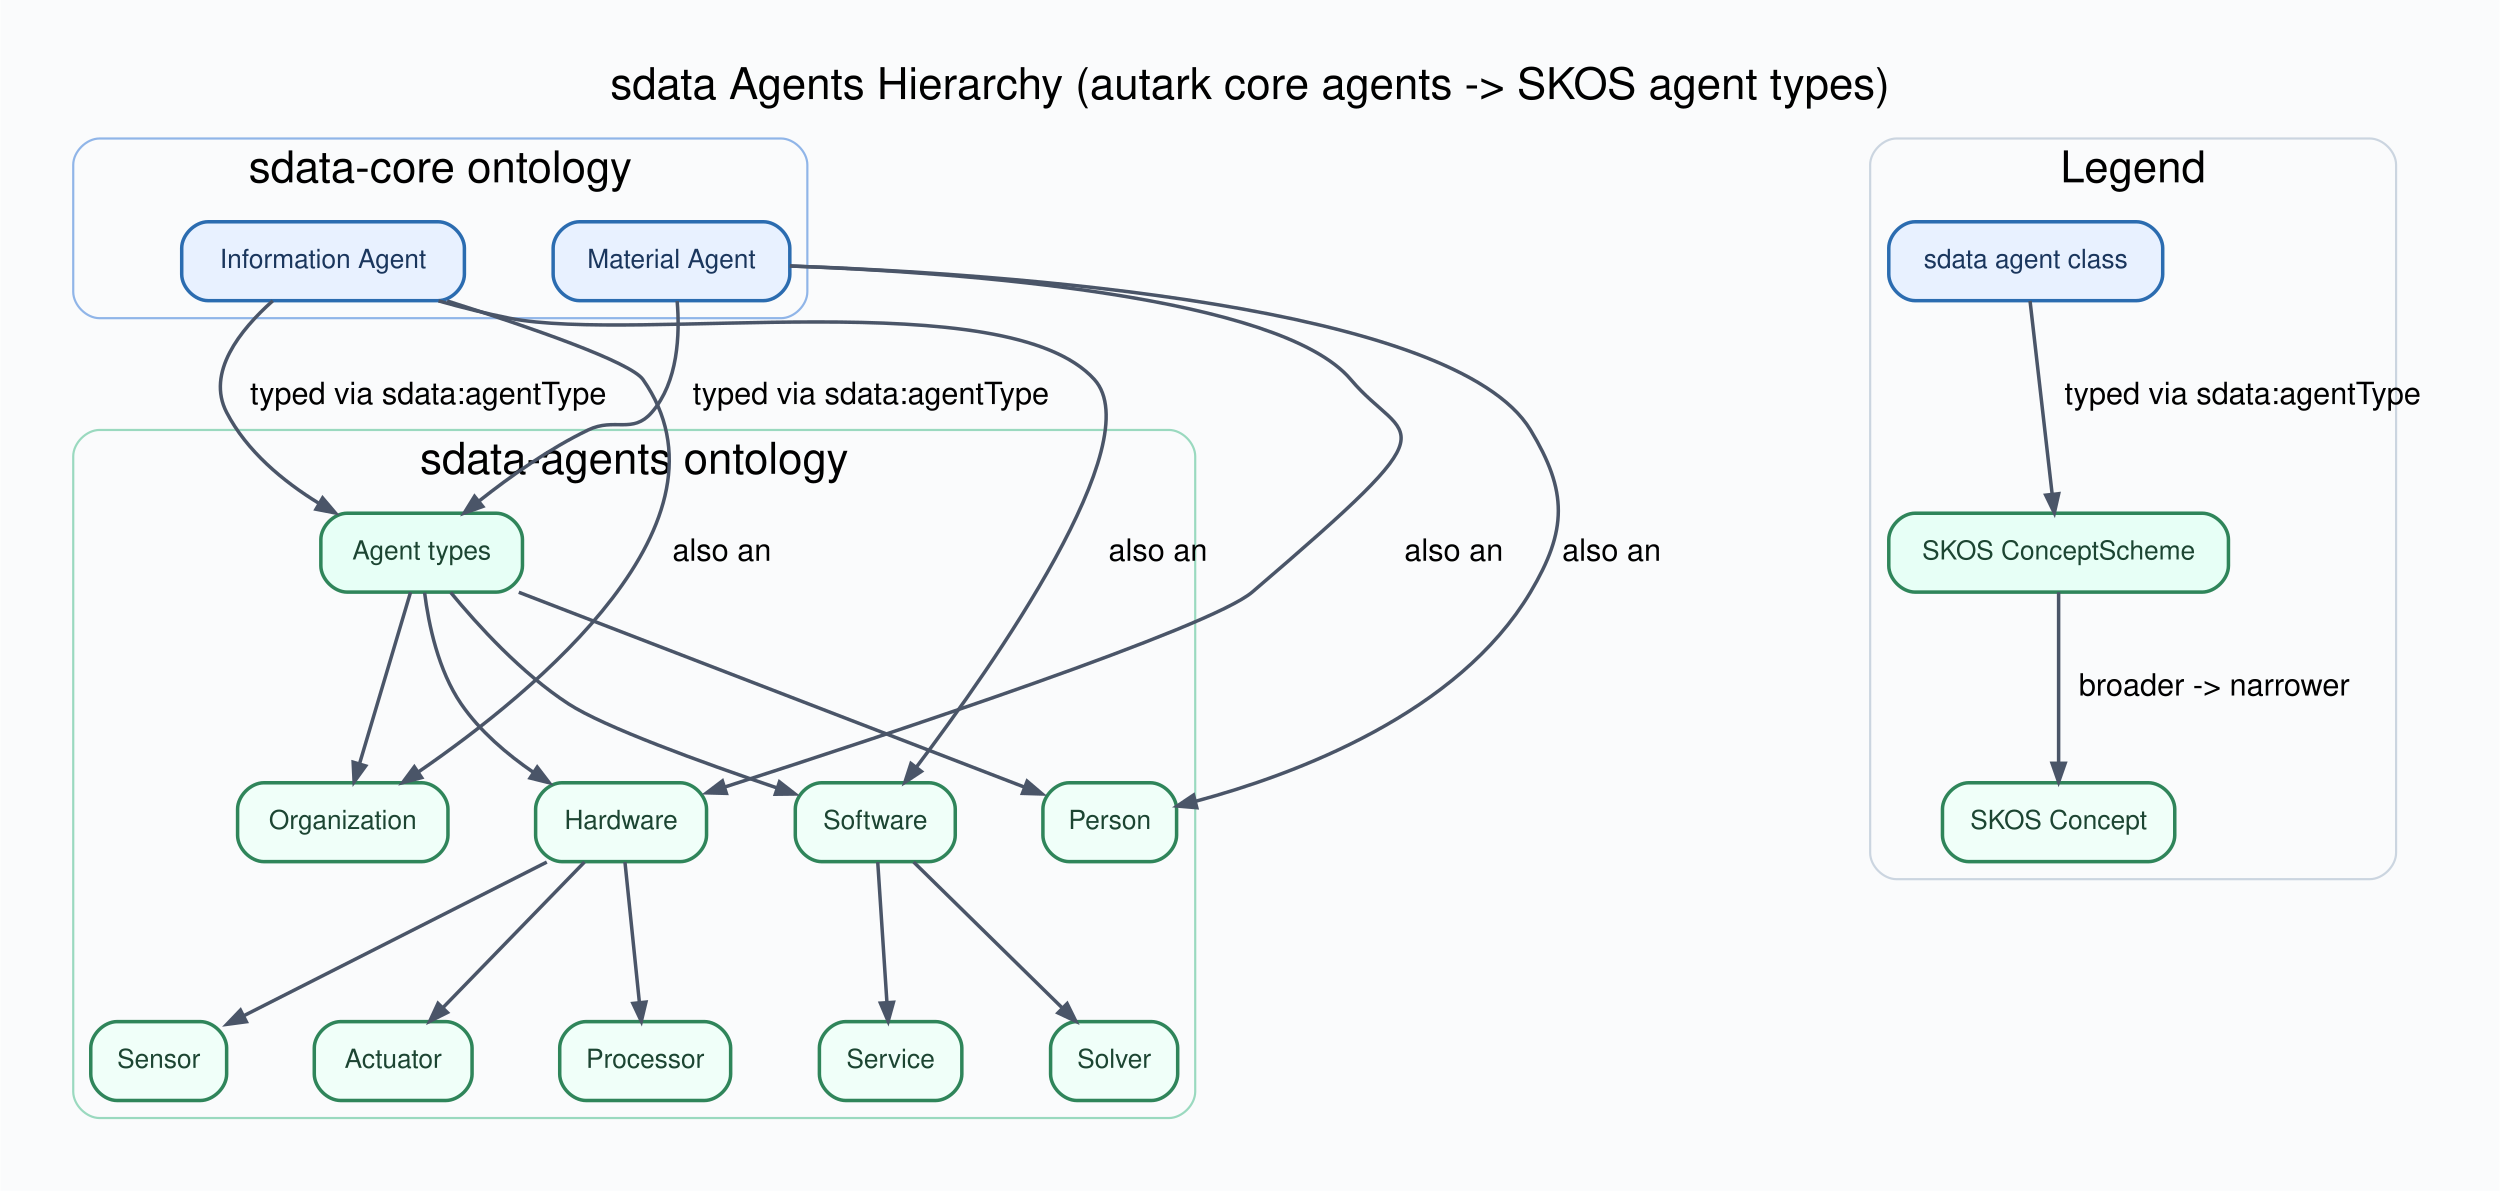
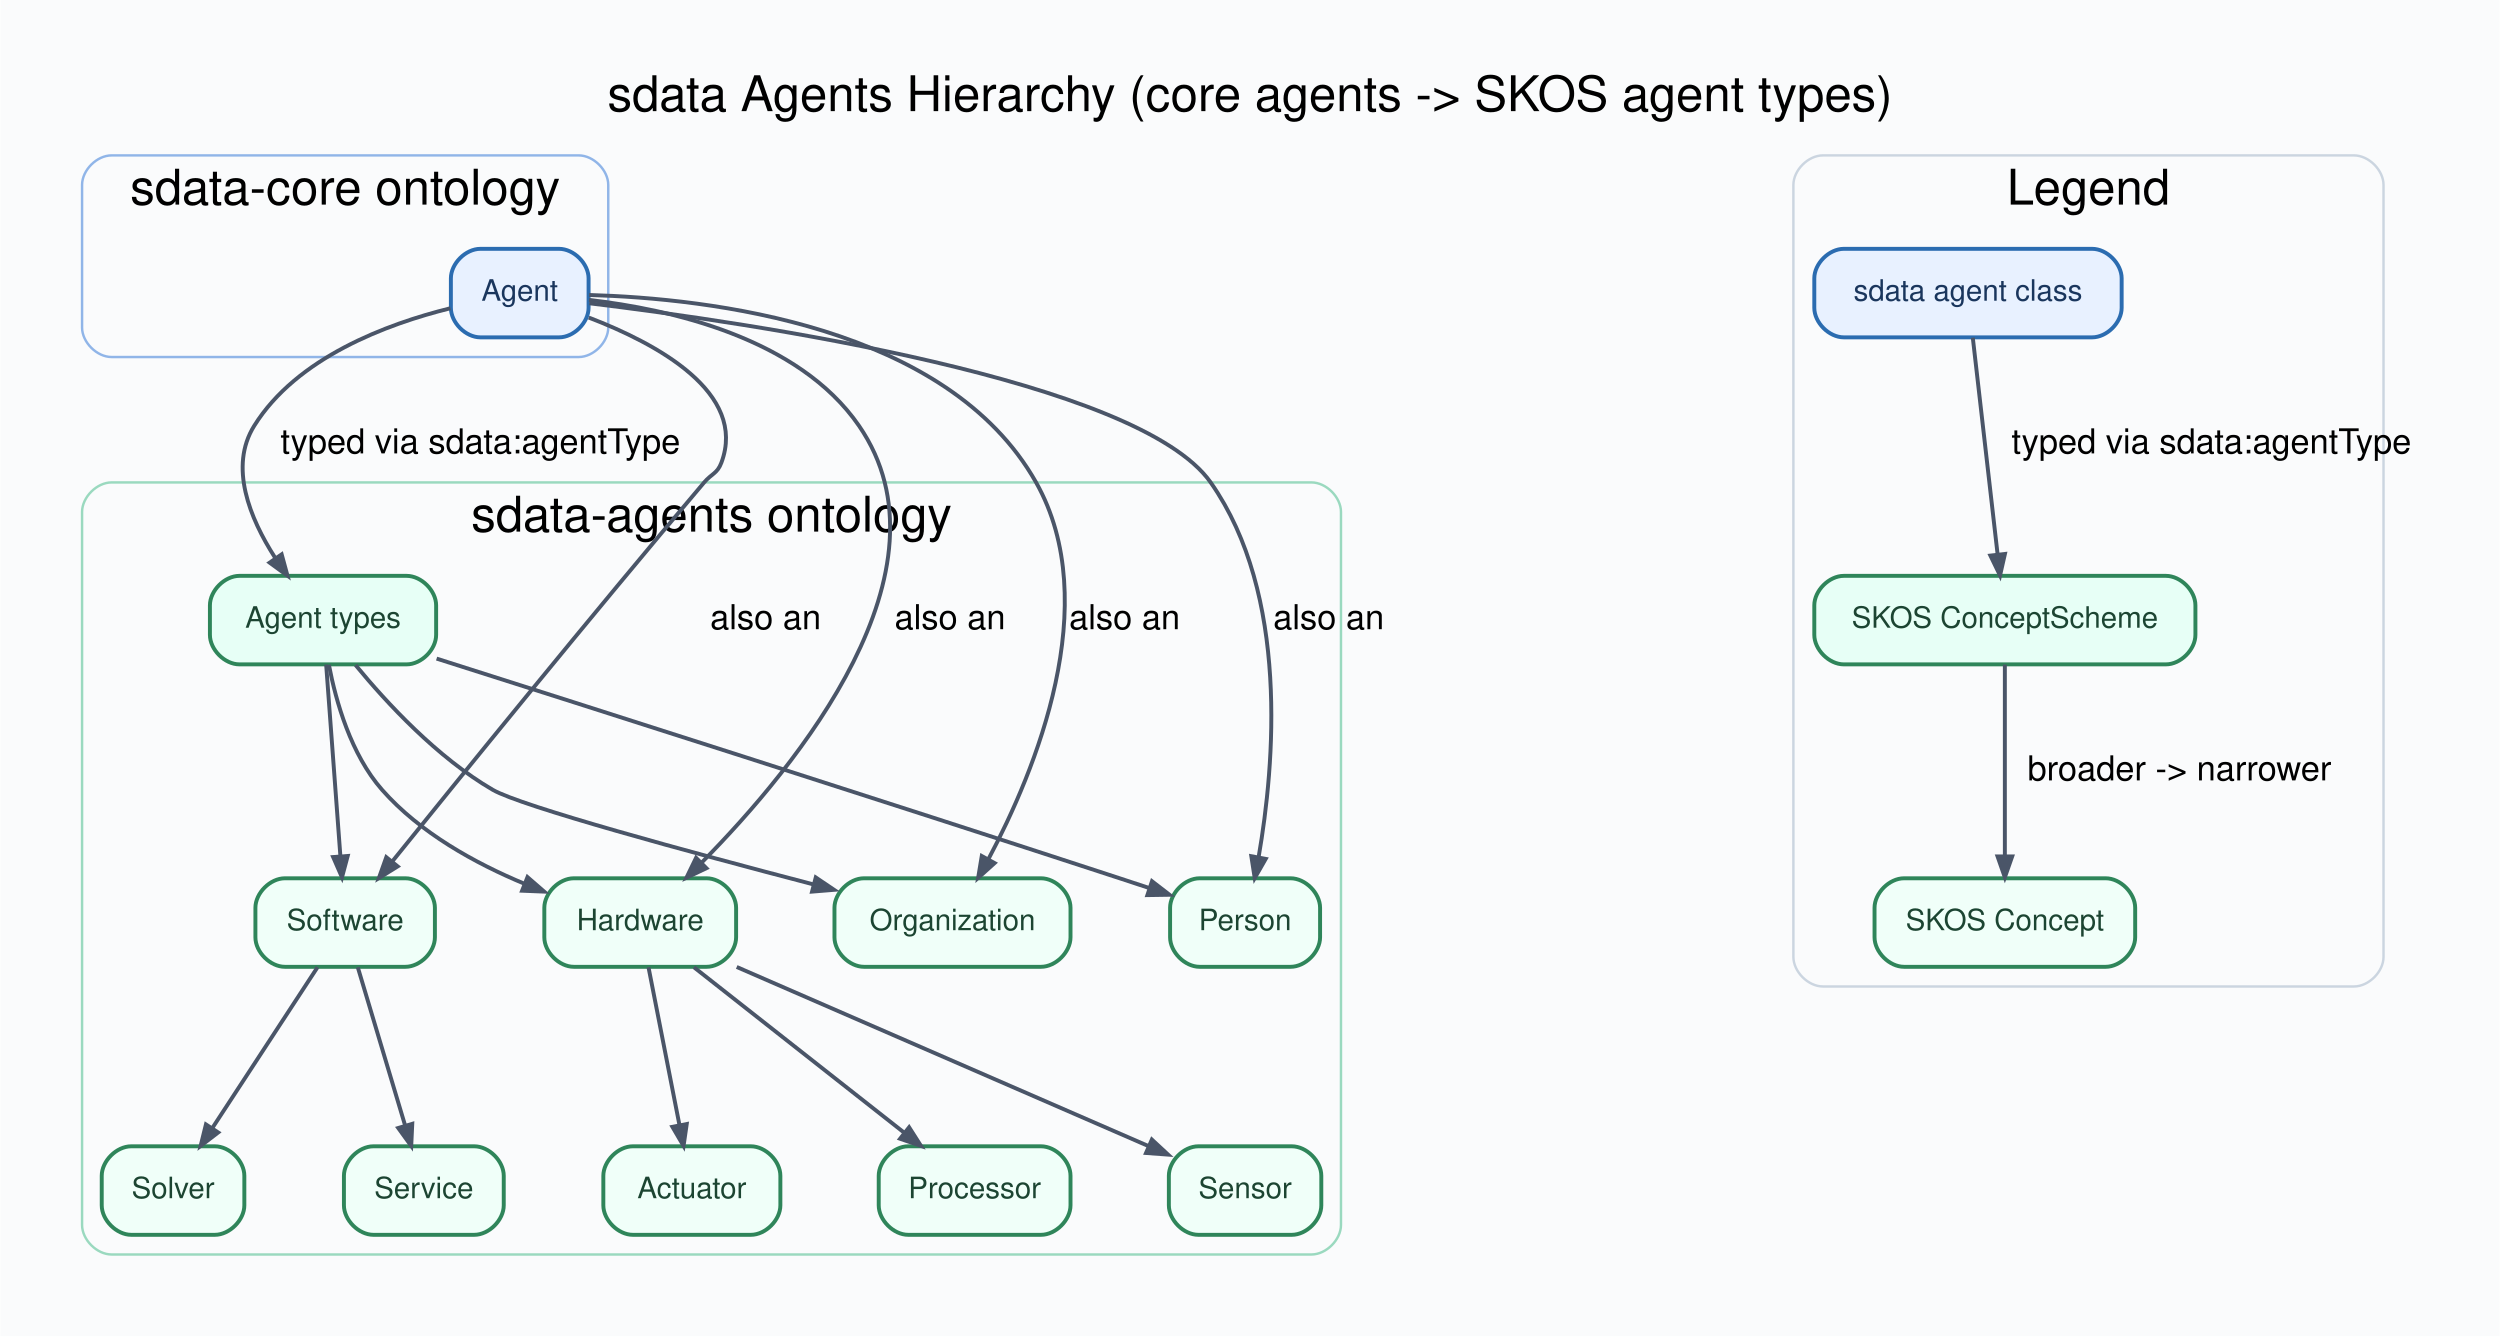
- <svg xmlns="http://www.w3.org/2000/svg" width="1140pt" height="543pt" viewBox="0.00 0.00 1140.40 543.40">
+ <svg xmlns="http://www.w3.org/2000/svg" width="1016pt" height="543pt" viewBox="0.00 0.00 1016.40 543.40">
  <g id="graph0" class="graph" transform="scale(1 1) rotate(0) translate(25.2 518.2)">
-     <polygon fill="#fafbfc" stroke="transparent" points="-25.2,25.2 -25.2,-518.2 1115.2,-518.2 1115.2,25.2 -25.2,25.2" />
-     <text text-anchor="middle" x="545" y="-473" font-family="Helvetica,sans-Serif" font-size="20.00">sdata Agents Hierarchy (autark core agents -&gt; SKOS agent types)</text>
+     <polygon fill="#fafbfc" stroke="transparent" points="-25.2,25.2 -25.2,-518.2 991.2,-518.2 991.2,25.2 -25.2,25.2" />
+     <text text-anchor="middle" x="483" y="-473" font-family="Helvetica,sans-Serif" font-size="20.00">sdata Agents Hierarchy (core agents -&gt; SKOS agent types)</text>
    <g id="clust1" class="cluster">
-       <path fill="#fafbfc" stroke="#90b5e8" d="M20,-373C20,-373 331,-373 331,-373 337,-373 343,-379 343,-385 343,-385 343,-443 343,-443 343,-449 337,-455 331,-455 331,-455 20,-455 20,-455 14,-455 8,-449 8,-443 8,-443 8,-385 8,-385 8,-379 14,-373 20,-373" />
-       <text text-anchor="middle" x="175.5" y="-435" font-family="Helvetica,sans-Serif" font-size="20.00">sdata-core ontology</text>
+       <path fill="#fafbfc" stroke="#90b5e8" d="M20,-373C20,-373 210,-373 210,-373 216,-373 222,-379 222,-385 222,-385 222,-443 222,-443 222,-449 216,-455 210,-455 210,-455 20,-455 20,-455 14,-455 8,-449 8,-443 8,-443 8,-385 8,-385 8,-379 14,-373 20,-373" />
+       <text text-anchor="middle" x="115" y="-435" font-family="Helvetica,sans-Serif" font-size="20.00">sdata-core ontology</text>
    </g>
    <g id="clust2" class="cluster">
      <path fill="#fafbfc" stroke="#9ad9bf" d="M20,-8C20,-8 508,-8 508,-8 514,-8 520,-14 520,-20 520,-20 520,-310 520,-310 520,-316 514,-322 508,-322 508,-322 20,-322 20,-322 14,-322 8,-316 8,-310 8,-310 8,-20 8,-20 8,-14 14,-8 20,-8" />
      <text text-anchor="middle" x="264" y="-302" font-family="Helvetica,sans-Serif" font-size="20.00">sdata-agents ontology</text>
    </g>
    <g id="clust3" class="cluster">
-       <path fill="#fafbfc" stroke="#cbd5e0" d="M840,-117C840,-117 1056,-117 1056,-117 1062,-117 1068,-123 1068,-129 1068,-129 1068,-443 1068,-443 1068,-449 1062,-455 1056,-455 1056,-455 840,-455 840,-455 834,-455 828,-449 828,-443 828,-443 828,-129 828,-129 828,-123 834,-117 840,-117" />
-       <text text-anchor="middle" x="948" y="-435" font-family="Helvetica,sans-Serif" font-size="20.00">Legend</text>
+       <path fill="#fafbfc" stroke="#cbd5e0" d="M716,-117C716,-117 932,-117 932,-117 938,-117 944,-123 944,-129 944,-129 944,-443 944,-443 944,-449 938,-455 932,-455 932,-455 716,-455 716,-455 710,-455 704,-449 704,-443 704,-443 704,-129 704,-129 704,-123 710,-117 716,-117" />
+       <text text-anchor="middle" x="824" y="-435" font-family="Helvetica,sans-Serif" font-size="20.00">Legend</text>
    </g>
    <g id="node1" class="node">
-       <path fill="#e8f1ff" stroke="#2b6cb0" stroke-width="1.6" d="M174.5,-417C174.5,-417 69.5,-417 69.5,-417 63.5,-417 57.5,-411 57.5,-405 57.5,-405 57.5,-393 57.5,-393 57.5,-387 63.5,-381 69.5,-381 69.5,-381 174.5,-381 174.5,-381 180.5,-381 186.5,-387 186.5,-393 186.5,-393 186.5,-405 186.5,-405 186.5,-411 180.5,-417 174.5,-417" />
-       <text text-anchor="middle" x="122" y="-395.9" font-family="Helvetica,sans-Serif" font-size="12.00" fill="#1a365d">Information Agent</text>
+       <path fill="#e8f1ff" stroke="#2b6cb0" stroke-width="1.6" d="M202,-417C202,-417 170,-417 170,-417 164,-417 158,-411 158,-405 158,-405 158,-393 158,-393 158,-387 164,-381 170,-381 170,-381 202,-381 202,-381 208,-381 214,-387 214,-393 214,-393 214,-405 214,-405 214,-411 208,-417 202,-417" />
+       <text text-anchor="middle" x="186" y="-395.9" font-family="Helvetica,sans-Serif" font-size="12.00" fill="#1a365d">Agent</text>
+     </g>
+     <g id="node4" class="node">
+       <path fill="#e7fff6" stroke="#2f855a" stroke-width="1.6" d="M140,-284C140,-284 72,-284 72,-284 66,-284 60,-278 60,-272 60,-272 60,-260 60,-260 60,-254 66,-248 72,-248 72,-248 140,-248 140,-248 146,-248 152,-254 152,-260 152,-260 152,-272 152,-272 152,-278 146,-284 140,-284" />
+       <text text-anchor="middle" x="106" y="-262.9" font-family="Helvetica,sans-Serif" font-size="12.00" fill="#1c4532">Agent types</text>
+     </g>
+     <g id="edge3" class="edge">
+       <path fill="none" stroke="#4a5568" stroke-width="1.6" d="M157.82,-392.84C132.03,-386.46 95.34,-372.83 78,-345 67.67,-328.42 76.17,-307.49 86.44,-291.48" />
+       <polygon fill="#4a5568" stroke="#4a5568" stroke-width="1.6" points="89.18,-292.75 91.55,-284.06 84.28,-289.37 89.18,-292.75" />
+       <text text-anchor="middle" x="170" y="-333.8" font-family="Helvetica,sans-Serif" font-size="14.00">typed via sdata:agentType</text>
    </g>
    <g id="node5" class="node">
-       <path fill="#e7fff6" stroke="#2f855a" stroke-width="1.6" d="M201,-284C201,-284 133,-284 133,-284 127,-284 121,-278 121,-272 121,-272 121,-260 121,-260 121,-254 127,-248 133,-248 133,-248 201,-248 201,-248 207,-248 213,-254 213,-260 213,-260 213,-272 213,-272 213,-278 207,-284 201,-284" />
-       <text text-anchor="middle" x="167" y="-262.9" font-family="Helvetica,sans-Serif" font-size="12.00" fill="#1c4532">Agent types</text>
+       <path fill="#f0fff9" stroke="#2f855a" stroke-width="1.6" d="M262,-161C262,-161 208,-161 208,-161 202,-161 196,-155 196,-149 196,-149 196,-137 196,-137 196,-131 202,-125 208,-125 208,-125 262,-125 262,-125 268,-125 274,-131 274,-137 274,-137 274,-149 274,-149 274,-155 268,-161 262,-161" />
+       <text text-anchor="middle" x="235" y="-139.9" font-family="Helvetica,sans-Serif" font-size="12.00" fill="#1c4532">Hardware</text>
    </g>
-     <g id="edge3" class="edge">
-       <path fill="none" stroke="#4a5568" stroke-width="1.6" d="M99.07,-380.95C83.99,-367.52 68.63,-348.11 78,-330 87.13,-312.36 103.72,-298.59 120.13,-288.49" />
-       <polygon fill="#4a5568" stroke="#4a5568" stroke-width="1.6" points="121.8,-290.97 127.63,-284.11 118.79,-285.83 121.8,-290.97" />
-       <text text-anchor="middle" x="170" y="-333.8" font-family="Helvetica,sans-Serif" font-size="14.00">typed via sdata:agentType</text>
+     <g id="edge4" class="edge">
+       <path fill="none" stroke="#4a5568" stroke-width="1.6" d="M214.18,-396.22C246.85,-392.46 299.36,-380.85 324,-345 364.25,-286.43 298.84,-206.71 260.2,-167.6" />
+       <polygon fill="#4a5568" stroke="#4a5568" stroke-width="1.6" points="261.92,-165.11 253.79,-161.23 257.72,-169.33 261.92,-165.11" />
+       <text text-anchor="middle" x="361" y="-262.3" font-family="Helvetica,sans-Serif" font-size="14.00">also an</text>
+     </g>
+     <g id="node6" class="node">
+       <path fill="#f0fff9" stroke="#2f855a" stroke-width="1.6" d="M398,-161C398,-161 326,-161 326,-161 320,-161 314,-155 314,-149 314,-149 314,-137 314,-137 314,-131 320,-125 326,-125 326,-125 398,-125 398,-125 404,-125 410,-131 410,-137 410,-137 410,-149 410,-149 410,-155 404,-161 398,-161" />
+       <text text-anchor="middle" x="362" y="-139.9" font-family="Helvetica,sans-Serif" font-size="12.00" fill="#1c4532">Organization</text>
+     </g>
+     <g id="edge5" class="edge">
+       <path fill="none" stroke="#4a5568" stroke-width="1.6" d="M214.23,-398.23C262.7,-396.84 360.02,-385.84 396,-322 423.79,-272.7 395.73,-204.79 376.6,-168.77" />
+       <polygon fill="#4a5568" stroke="#4a5568" stroke-width="1.6" points="379.13,-167.19 372.44,-161.17 373.91,-170.05 379.13,-167.19" />
+       <text text-anchor="middle" x="432" y="-262.3" font-family="Helvetica,sans-Serif" font-size="14.00">also an</text>
    </g>
    <g id="node7" class="node">
-       <path fill="#f0fff9" stroke="#2f855a" stroke-width="1.6" d="M167,-161C167,-161 95,-161 95,-161 89,-161 83,-155 83,-149 83,-149 83,-137 83,-137 83,-131 89,-125 95,-125 95,-125 167,-125 167,-125 173,-125 179,-131 179,-137 179,-137 179,-149 179,-149 179,-155 173,-161 167,-161" />
-       <text text-anchor="middle" x="131" y="-139.9" font-family="Helvetica,sans-Serif" font-size="12.00" fill="#1c4532">Organization</text>
-     </g>
-     <g id="edge4" class="edge">
-       <path fill="none" stroke="#4a5568" stroke-width="1.6" d="M178.59,-380.88C217.25,-368.62 262.45,-352.92 268,-345 313.26,-280.43 219.61,-203.12 165.62,-166.01" />
-       <polygon fill="#4a5568" stroke="#4a5568" stroke-width="1.6" points="166.98,-163.34 158.28,-161.04 163.65,-168.27 166.98,-163.34" />
-       <text text-anchor="middle" x="304" y="-262.3" font-family="Helvetica,sans-Serif" font-size="14.00">also an</text>
-     </g>
-     <g id="node12" class="node">
-       <path fill="#f0fff9" stroke="#2f855a" stroke-width="1.6" d="M398.5,-161C398.5,-161 349.5,-161 349.5,-161 343.5,-161 337.5,-155 337.5,-149 337.5,-149 337.5,-137 337.5,-137 337.5,-131 343.5,-125 349.5,-125 349.5,-125 398.5,-125 398.5,-125 404.5,-125 410.5,-131 410.5,-137 410.5,-137 410.5,-149 410.5,-149 410.5,-155 404.5,-161 398.5,-161" />
-       <text text-anchor="middle" x="374" y="-139.9" font-family="Helvetica,sans-Serif" font-size="12.00" fill="#1c4532">Software</text>
-     </g>
-     <g id="edge5" class="edge">
-       <path fill="none" stroke="#4a5568" stroke-width="1.6" d="M174.68,-380.89C185.3,-377.91 196.44,-375.09 207,-373 265.52,-361.42 434.08,-389.33 474,-345 499.43,-316.76 428.11,-214.93 392.66,-168" />
-       <polygon fill="#4a5568" stroke="#4a5568" stroke-width="1.6" points="395.02,-166.18 387.51,-161.22 390.29,-169.78 395.02,-166.18" />
-       <text text-anchor="middle" x="503" y="-262.3" font-family="Helvetica,sans-Serif" font-size="14.00">also an</text>
-     </g>
-     <g id="node2" class="node">
-       <path fill="#e8f1ff" stroke="#2b6cb0" stroke-width="1.6" d="M323,-417C323,-417 239,-417 239,-417 233,-417 227,-411 227,-405 227,-405 227,-393 227,-393 227,-387 233,-381 239,-381 239,-381 323,-381 323,-381 329,-381 335,-387 335,-393 335,-393 335,-405 335,-405 335,-411 329,-417 323,-417" />
-       <text text-anchor="middle" x="281" y="-395.9" font-family="Helvetica,sans-Serif" font-size="12.00" fill="#1a365d">Material Agent</text>
-     </g>
-     <g id="edge6" class="edge">
-       <path fill="none" stroke="#4a5568" stroke-width="1.6" d="M283.59,-380.8C284.86,-365.63 284.05,-343.83 272,-330 263.22,-319.92 255.05,-327.79 243,-322 225.25,-313.47 207.31,-300.73 193.32,-289.66" />
-       <polygon fill="#4a5568" stroke="#4a5568" stroke-width="1.6" points="194.87,-287.08 186.39,-284.05 191.13,-291.71 194.87,-287.08" />
-       <text text-anchor="middle" x="372" y="-333.8" font-family="Helvetica,sans-Serif" font-size="14.00">typed via sdata:agentType</text>
-     </g>
-     <g id="node6" class="node">
-       <path fill="#f0fff9" stroke="#2f855a" stroke-width="1.6" d="M285,-161C285,-161 231,-161 231,-161 225,-161 219,-155 219,-149 219,-149 219,-137 219,-137 219,-131 225,-125 231,-125 231,-125 285,-125 285,-125 291,-125 297,-131 297,-137 297,-137 297,-149 297,-149 297,-155 291,-161 285,-161" />
-       <text text-anchor="middle" x="258" y="-139.9" font-family="Helvetica,sans-Serif" font-size="12.00" fill="#1c4532">Hardware</text>
-     </g>
-     <g id="edge7" class="edge">
-       <path fill="none" stroke="#4a5568" stroke-width="1.6" d="M335.04,-396.82C415.01,-393.8 558.88,-383.08 591,-345 616.37,-314.93 640.97,-329.25 546,-248 527.1,-231.83 381.87,-183.71 305.15,-159" />
-       <polygon fill="#4a5568" stroke="#4a5568" stroke-width="1.6" points="306.05,-156.16 297.05,-156.4 304.23,-161.83 306.05,-156.16" />
-       <text text-anchor="middle" x="638" y="-262.3" font-family="Helvetica,sans-Serif" font-size="14.00">also an</text>
-     </g>
-     <g id="node8" class="node">
      <path fill="#f0fff9" stroke="#2f855a" stroke-width="1.6" d="M499.5,-161C499.5,-161 462.5,-161 462.5,-161 456.5,-161 450.5,-155 450.5,-149 450.5,-149 450.5,-137 450.5,-137 450.5,-131 456.5,-125 462.5,-125 462.5,-125 499.5,-125 499.5,-125 505.5,-125 511.5,-131 511.5,-137 511.5,-137 511.5,-149 511.5,-149 511.5,-155 505.5,-161 499.5,-161" />
      <text text-anchor="middle" x="481" y="-139.9" font-family="Helvetica,sans-Serif" font-size="12.00" fill="#1c4532">Person</text>
    </g>
+     <g id="edge6" class="edge">
+       <path fill="none" stroke="#4a5568" stroke-width="1.6" d="M214.32,-394.86C279.66,-386.93 437.64,-363.75 467,-322 499.05,-276.42 492.99,-207.08 486.54,-169.83" />
+       <polygon fill="#4a5568" stroke="#4a5568" stroke-width="1.6" points="489.39,-168.89 484.92,-161.08 483.54,-169.98 489.39,-168.89" />
+       <text text-anchor="middle" x="515" y="-262.3" font-family="Helvetica,sans-Serif" font-size="14.00">also an</text>
+     </g>
+     <g id="node11" class="node">
+       <path fill="#f0fff9" stroke="#2f855a" stroke-width="1.6" d="M139.5,-161C139.5,-161 90.5,-161 90.5,-161 84.5,-161 78.5,-155 78.5,-149 78.5,-149 78.5,-137 78.5,-137 78.5,-131 84.5,-125 90.5,-125 90.5,-125 139.5,-125 139.5,-125 145.5,-125 151.5,-131 151.5,-137 151.5,-137 151.5,-149 151.5,-149 151.5,-155 145.5,-161 139.5,-161" />
+       <text text-anchor="middle" x="115" y="-139.9" font-family="Helvetica,sans-Serif" font-size="12.00" fill="#1c4532">Software</text>
+     </g>
+     <g id="edge7" class="edge">
+       <path fill="none" stroke="#4a5568" stroke-width="1.6" d="M214.04,-389.06C241.79,-378.44 278.7,-358.48 268,-330 266.34,-325.58 264.05,-325.6 261,-322 214.81,-267.48 161.93,-202.3 134.23,-167.93" />
+       <polygon fill="#4a5568" stroke="#4a5568" stroke-width="1.6" points="136.36,-165.84 128.71,-161.08 131.73,-169.57 136.36,-165.84" />
+       <text text-anchor="middle" x="286" y="-262.3" font-family="Helvetica,sans-Serif" font-size="14.00">also an</text>
+     </g>
+     <g id="node3" class="node">
+       <path fill="#f0fff9" stroke="#2f855a" stroke-width="1.6" d="M280,-52C280,-52 232,-52 232,-52 226,-52 220,-46 220,-40 220,-40 220,-28 220,-28 220,-22 226,-16 232,-16 232,-16 280,-16 280,-16 286,-16 292,-22 292,-28 292,-28 292,-40 292,-40 292,-46 286,-52 280,-52" />
+       <text text-anchor="middle" x="256" y="-30.9" font-family="Helvetica,sans-Serif" font-size="12.00" fill="#1c4532">Actuator</text>
+     </g>
    <g id="edge8" class="edge">
-       <path fill="none" stroke="#4a5568" stroke-width="1.6" d="M335.01,-396.83C434.2,-393.29 638.43,-379.07 673,-322 690.04,-293.87 689.83,-276.26 673,-248 640.01,-192.62 566.14,-164.92 520.25,-152.57" />
-       <polygon fill="#4a5568" stroke="#4a5568" stroke-width="1.6" points="520.72,-149.62 511.74,-150.37 519.23,-155.38 520.72,-149.62" />
-       <text text-anchor="middle" x="710" y="-262.3" font-family="Helvetica,sans-Serif" font-size="14.00">also an</text>
-     </g>
-     <g id="node4" class="node">
-       <path fill="#f0fff9" stroke="#2f855a" stroke-width="1.6" d="M178,-52C178,-52 130,-52 130,-52 124,-52 118,-46 118,-40 118,-40 118,-28 118,-28 118,-22 124,-16 130,-16 130,-16 178,-16 178,-16 184,-16 190,-22 190,-28 190,-28 190,-40 190,-40 190,-46 184,-52 178,-52" />
-       <text text-anchor="middle" x="154" y="-30.9" font-family="Helvetica,sans-Serif" font-size="12.00" fill="#1c4532">Actuator</text>
+       <path fill="none" stroke="#4a5568" stroke-width="1.6" d="M108.39,-247.82C111.25,-232.86 117.35,-211.38 130,-197 145.36,-179.54 167.83,-167.12 188.05,-158.72" />
+       <polygon fill="#4a5568" stroke="#4a5568" stroke-width="1.6" points="189.15,-161.48 195.96,-155.58 186.96,-155.95 189.15,-161.48" />
    </g>
    <g id="edge9" class="edge">
-       <path fill="none" stroke="#4a5568" stroke-width="1.6" d="M168.34,-247.74C170.19,-233.14 174.58,-212.21 185,-197 193.51,-184.58 205.92,-174.01 218.11,-165.66" />
-       <polygon fill="#4a5568" stroke="#4a5568" stroke-width="1.6" points="219.74,-168.15 225.22,-161 216.48,-163.17 219.74,-168.15" />
+       <path fill="none" stroke="#4a5568" stroke-width="1.6" d="M119.23,-247.72C131.93,-232.28 152.47,-210.11 175,-197 186.5,-190.31 254.81,-171.74 305.56,-158.48" />
+       <polygon fill="#4a5568" stroke="#4a5568" stroke-width="1.6" points="306.39,-161.34 313.86,-156.31 304.89,-155.58 306.39,-161.34" />
    </g>
    <g id="edge10" class="edge">
-       <path fill="none" stroke="#4a5568" stroke-width="1.6" d="M161.92,-247.92C155.84,-227.5 145.62,-193.12 138.6,-169.54" />
-       <polygon fill="#4a5568" stroke="#4a5568" stroke-width="1.6" points="141.45,-168.68 136.17,-161.38 135.74,-170.38 141.45,-168.68" />
+       <path fill="none" stroke="#4a5568" stroke-width="1.6" d="M152.19,-250.35C215.1,-230.36 331.18,-193.33 430,-161 433.9,-159.72 437.96,-158.39 442.01,-157.04" />
+       <polygon fill="#4a5568" stroke="#4a5568" stroke-width="1.6" points="443.14,-159.8 450.27,-154.3 441.27,-154.16 443.14,-159.8" />
    </g>
    <g id="edge11" class="edge">
-       <path fill="none" stroke="#4a5568" stroke-width="1.6" d="M211.32,-247.92C272.87,-224.2 383.26,-181.66 441.9,-159.07" />
-       <polygon fill="#4a5568" stroke="#4a5568" stroke-width="1.6" points="443.3,-161.72 450.16,-155.88 441.16,-156.16 443.3,-161.72" />
+       <path fill="none" stroke="#4a5568" stroke-width="1.6" d="M107.27,-247.92C108.78,-227.68 111.3,-193.73 113.05,-170.16" />
+       <polygon fill="#4a5568" stroke="#4a5568" stroke-width="1.6" points="116.04,-170.08 113.71,-161.38 110.11,-169.64 116.04,-170.08" />
    </g>
    <g id="edge12" class="edge">
-       <path fill="none" stroke="#4a5568" stroke-width="1.6" d="M180.25,-247.85C192.71,-232.71 212.61,-210.93 234,-197 250.18,-186.46 294.74,-170.3 329.29,-158.6" />
-       <polygon fill="#4a5568" stroke="#4a5568" stroke-width="1.6" points="330.28,-161.4 337.38,-155.87 328.38,-155.76 330.28,-161.4" />
+       <path fill="none" stroke="#4a5568" stroke-width="1.6" d="M238.37,-124.81C241.77,-107.49 247.06,-80.57 250.95,-60.71" />
+       <polygon fill="#4a5568" stroke="#4a5568" stroke-width="1.6" points="253.92,-61.06 252.63,-52.15 248.08,-59.92 253.92,-61.06" />
+     </g>
+     <g id="node8" class="node">
+       <path fill="#f0fff9" stroke="#2f855a" stroke-width="1.6" d="M398,-52C398,-52 344,-52 344,-52 338,-52 332,-46 332,-40 332,-40 332,-28 332,-28 332,-22 338,-16 344,-16 344,-16 398,-16 398,-16 404,-16 410,-22 410,-28 410,-28 410,-40 410,-40 410,-46 404,-52 398,-52" />
+       <text text-anchor="middle" x="371" y="-30.9" font-family="Helvetica,sans-Serif" font-size="12.00" fill="#1c4532">Processor</text>
    </g>
    <g id="edge13" class="edge">
-       <path fill="none" stroke="#4a5568" stroke-width="1.6" d="M241.29,-124.81C223.78,-106.79 196.16,-78.37 176.68,-58.34" />
-       <polygon fill="#4a5568" stroke="#4a5568" stroke-width="1.6" points="178.73,-56.17 170.67,-52.15 174.46,-60.32 178.73,-56.17" />
+       <path fill="none" stroke="#4a5568" stroke-width="1.6" d="M256.85,-124.81C280.05,-106.56 316.81,-77.63 342.33,-57.56" />
+       <polygon fill="#4a5568" stroke="#4a5568" stroke-width="1.6" points="344.36,-59.74 349.2,-52.15 340.68,-55.07 344.36,-59.74" />
    </g>
    <g id="node9" class="node">
-       <path fill="#f0fff9" stroke="#2f855a" stroke-width="1.6" d="M296,-52C296,-52 242,-52 242,-52 236,-52 230,-46 230,-40 230,-40 230,-28 230,-28 230,-22 236,-16 242,-16 242,-16 296,-16 296,-16 302,-16 308,-22 308,-28 308,-28 308,-40 308,-40 308,-46 302,-52 296,-52" />
-       <text text-anchor="middle" x="269" y="-30.9" font-family="Helvetica,sans-Serif" font-size="12.00" fill="#1c4532">Processor</text>
+       <path fill="#f0fff9" stroke="#2f855a" stroke-width="1.6" d="M500,-52C500,-52 462,-52 462,-52 456,-52 450,-46 450,-40 450,-40 450,-28 450,-28 450,-22 456,-16 462,-16 462,-16 500,-16 500,-16 506,-16 512,-22 512,-28 512,-28 512,-40 512,-40 512,-46 506,-52 500,-52" />
+       <text text-anchor="middle" x="481" y="-30.9" font-family="Helvetica,sans-Serif" font-size="12.00" fill="#1c4532">Sensor</text>
    </g>
    <g id="edge14" class="edge">
-       <path fill="none" stroke="#4a5568" stroke-width="1.6" d="M259.77,-124.81C261.55,-107.49 264.32,-80.57 266.36,-60.71" />
-       <polygon fill="#4a5568" stroke="#4a5568" stroke-width="1.6" points="269.33,-60.91 267.24,-52.15 263.41,-60.3 269.33,-60.91" />
+       <path fill="none" stroke="#4a5568" stroke-width="1.6" d="M274.25,-124.93C320.19,-104.95 395.81,-72.05 441.75,-52.07" />
+       <polygon fill="#4a5568" stroke="#4a5568" stroke-width="1.6" points="443.09,-54.74 449.69,-48.62 440.71,-49.28 443.09,-54.74" />
    </g>
    <g id="node10" class="node">
-       <path fill="#f0fff9" stroke="#2f855a" stroke-width="1.6" d="M66,-52C66,-52 28,-52 28,-52 22,-52 16,-46 16,-40 16,-40 16,-28 16,-28 16,-22 22,-16 28,-16 28,-16 66,-16 66,-16 72,-16 78,-22 78,-28 78,-28 78,-40 78,-40 78,-46 72,-52 66,-52" />
-       <text text-anchor="middle" x="47" y="-30.9" font-family="Helvetica,sans-Serif" font-size="12.00" fill="#1c4532">Sensor</text>
+       <path fill="#f0fff9" stroke="#2f855a" stroke-width="1.6" d="M167.5,-52C167.5,-52 126.5,-52 126.5,-52 120.5,-52 114.5,-46 114.5,-40 114.5,-40 114.5,-28 114.5,-28 114.5,-22 120.5,-16 126.5,-16 126.5,-16 167.5,-16 167.5,-16 173.5,-16 179.5,-22 179.5,-28 179.5,-28 179.5,-40 179.5,-40 179.5,-46 173.5,-52 167.5,-52" />
+       <text text-anchor="middle" x="147" y="-30.9" font-family="Helvetica,sans-Serif" font-size="12.00" fill="#1c4532">Service</text>
    </g>
    <g id="edge15" class="edge">
-       <path fill="none" stroke="#4a5568" stroke-width="1.6" d="M224.1,-124.81C186.31,-105.65 125.32,-74.72 85.69,-54.62" />
-       <polygon fill="#4a5568" stroke="#4a5568" stroke-width="1.6" points="86.99,-51.95 78.07,-50.75 84.3,-57.25 86.99,-51.95" />
+       <path fill="none" stroke="#4a5568" stroke-width="1.6" d="M120.14,-124.81C125.34,-107.42 133.44,-80.33 139.39,-60.45" />
+       <polygon fill="#4a5568" stroke="#4a5568" stroke-width="1.6" points="142.29,-61.14 141.87,-52.15 136.59,-59.44 142.29,-61.14" />
    </g>
-     <g id="node11" class="node">
-       <path fill="#f0fff9" stroke="#2f855a" stroke-width="1.6" d="M401.5,-52C401.5,-52 360.5,-52 360.5,-52 354.5,-52 348.5,-46 348.5,-40 348.5,-40 348.5,-28 348.5,-28 348.5,-22 354.5,-16 360.5,-16 360.5,-16 401.5,-16 401.5,-16 407.5,-16 413.5,-22 413.5,-28 413.5,-28 413.5,-40 413.5,-40 413.5,-46 407.5,-52 401.5,-52" />
-       <text text-anchor="middle" x="381" y="-30.9" font-family="Helvetica,sans-Serif" font-size="12.00" fill="#1c4532">Service</text>
+     <g id="node12" class="node">
+       <path fill="#f0fff9" stroke="#2f855a" stroke-width="1.6" d="M62,-52C62,-52 28,-52 28,-52 22,-52 16,-46 16,-40 16,-40 16,-28 16,-28 16,-22 22,-16 28,-16 28,-16 62,-16 62,-16 68,-16 74,-22 74,-28 74,-28 74,-40 74,-40 74,-46 68,-52 62,-52" />
+       <text text-anchor="middle" x="45" y="-30.9" font-family="Helvetica,sans-Serif" font-size="12.00" fill="#1c4532">Solver</text>
    </g>
    <g id="edge16" class="edge">
-       <path fill="none" stroke="#4a5568" stroke-width="1.6" d="M375.12,-124.81C376.26,-107.49 378.02,-80.57 379.32,-60.71" />
-       <polygon fill="#4a5568" stroke="#4a5568" stroke-width="1.6" points="382.29,-60.82 379.88,-52.15 376.35,-60.44 382.29,-60.82" />
+       <path fill="none" stroke="#4a5568" stroke-width="1.6" d="M103.75,-124.81C92.17,-107.1 74.02,-79.35 60.95,-59.38" />
+       <polygon fill="#4a5568" stroke="#4a5568" stroke-width="1.6" points="63.36,-57.63 56.22,-52.15 58.38,-60.89 63.36,-57.63" />
    </g>
-     <g id="node13" class="node">
-       <path fill="#f0fff9" stroke="#2f855a" stroke-width="1.6" d="M500,-52C500,-52 466,-52 466,-52 460,-52 454,-46 454,-40 454,-40 454,-28 454,-28 454,-22 460,-16 466,-16 466,-16 500,-16 500,-16 506,-16 512,-22 512,-28 512,-28 512,-40 512,-40 512,-46 506,-52 500,-52" />
-       <text text-anchor="middle" x="483" y="-30.9" font-family="Helvetica,sans-Serif" font-size="12.00" fill="#1c4532">Solver</text>
-     </g>
-     <g id="edge17" class="edge">
-       <path fill="none" stroke="#4a5568" stroke-width="1.6" d="M391.51,-124.81C409.87,-106.79 438.82,-78.37 459.23,-58.34" />
-       <polygon fill="#4a5568" stroke="#4a5568" stroke-width="1.6" points="461.55,-60.23 465.53,-52.15 457.38,-55.98 461.55,-60.23" />
+     <g id="node14" class="node">
+       <path fill="#e8f1ff" stroke="#2b6cb0" stroke-width="1.6" d="M825.5,-417C825.5,-417 724.5,-417 724.5,-417 718.5,-417 712.5,-411 712.5,-405 712.5,-405 712.5,-393 712.5,-393 712.5,-387 718.5,-381 724.5,-381 724.5,-381 825.5,-381 825.5,-381 831.5,-381 837.5,-387 837.5,-393 837.5,-393 837.5,-405 837.5,-405 837.5,-411 831.5,-417 825.5,-417" />
+       <text text-anchor="middle" x="775" y="-395.9" font-family="Helvetica,sans-Serif" font-size="12.00" fill="#1a365d">sdata agent class</text>
    </g>
    <g id="node15" class="node">
-       <path fill="#e8f1ff" stroke="#2b6cb0" stroke-width="1.6" d="M949.5,-417C949.5,-417 848.5,-417 848.5,-417 842.5,-417 836.5,-411 836.5,-405 836.5,-405 836.5,-393 836.5,-393 836.5,-387 842.5,-381 848.5,-381 848.5,-381 949.5,-381 949.5,-381 955.5,-381 961.5,-387 961.5,-393 961.5,-393 961.5,-405 961.5,-405 961.5,-411 955.5,-417 949.5,-417" />
-       <text text-anchor="middle" x="899" y="-395.9" font-family="Helvetica,sans-Serif" font-size="12.00" fill="#1a365d">sdata agent class</text>
+       <path fill="#e7fff6" stroke="#2f855a" stroke-width="1.6" d="M855.5,-284C855.5,-284 724.5,-284 724.5,-284 718.5,-284 712.5,-278 712.5,-272 712.5,-272 712.5,-260 712.5,-260 712.5,-254 718.5,-248 724.5,-248 724.5,-248 855.5,-248 855.5,-248 861.5,-248 867.5,-254 867.5,-260 867.5,-260 867.5,-272 867.5,-272 867.5,-278 861.5,-284 855.5,-284" />
+       <text text-anchor="middle" x="790" y="-262.9" font-family="Helvetica,sans-Serif" font-size="12.00" fill="#1c4532">SKOS ConceptScheme</text>
+     </g>
+     <g id="edge1" class="edge">
+       <path fill="none" stroke="#4a5568" stroke-width="1.6" d="M776.96,-380.87C779.53,-358.42 784.07,-318.82 787.05,-292.74" />
+       <polygon fill="#4a5568" stroke="#4a5568" stroke-width="1.6" points="790.03,-292.91 788.04,-284.13 784.12,-292.24 790.03,-292.91" />
+       <text text-anchor="middle" x="874" y="-333.8" font-family="Helvetica,sans-Serif" font-size="14.00">typed via sdata:agentType</text>
    </g>
    <g id="node16" class="node">
-       <path fill="#e7fff6" stroke="#2f855a" stroke-width="1.6" d="M979.5,-284C979.5,-284 848.5,-284 848.5,-284 842.5,-284 836.5,-278 836.5,-272 836.5,-272 836.5,-260 836.5,-260 836.5,-254 842.5,-248 848.5,-248 848.5,-248 979.5,-248 979.5,-248 985.5,-248 991.5,-254 991.5,-260 991.5,-260 991.5,-272 991.5,-272 991.5,-278 985.5,-284 979.5,-284" />
-       <text text-anchor="middle" x="914" y="-262.9" font-family="Helvetica,sans-Serif" font-size="12.00" fill="#1c4532">SKOS ConceptScheme</text>
-     </g>
-     <g id="edge1" class="edge">
-       <path fill="none" stroke="#4a5568" stroke-width="1.6" d="M900.96,-380.87C903.53,-358.42 908.07,-318.82 911.05,-292.74" />
-       <polygon fill="#4a5568" stroke="#4a5568" stroke-width="1.6" points="914.03,-292.91 912.04,-284.13 908.12,-292.24 914.03,-292.91" />
-       <text text-anchor="middle" x="998" y="-333.8" font-family="Helvetica,sans-Serif" font-size="14.00">typed via sdata:agentType</text>
-     </g>
-     <g id="node17" class="node">
-       <path fill="#f0fff9" stroke="#2f855a" stroke-width="1.6" d="M955,-161C955,-161 873,-161 873,-161 867,-161 861,-155 861,-149 861,-149 861,-137 861,-137 861,-131 867,-125 873,-125 873,-125 955,-125 955,-125 961,-125 967,-131 967,-137 967,-137 967,-149 967,-149 967,-155 961,-161 955,-161" />
-       <text text-anchor="middle" x="914" y="-139.9" font-family="Helvetica,sans-Serif" font-size="12.00" fill="#1c4532">SKOS Concept</text>
+       <path fill="#f0fff9" stroke="#2f855a" stroke-width="1.6" d="M831,-161C831,-161 749,-161 749,-161 743,-161 737,-155 737,-149 737,-149 737,-137 737,-137 737,-131 743,-125 749,-125 749,-125 831,-125 831,-125 837,-125 843,-131 843,-137 843,-137 843,-149 843,-149 843,-155 837,-161 831,-161" />
+       <text text-anchor="middle" x="790" y="-139.9" font-family="Helvetica,sans-Serif" font-size="12.00" fill="#1c4532">SKOS Concept</text>
    </g>
    <g id="edge2" class="edge">
-       <path fill="none" stroke="#4a5568" stroke-width="1.6" d="M914,-247.92C914,-227.68 914,-193.73 914,-170.16" />
-       <polygon fill="#4a5568" stroke="#4a5568" stroke-width="1.6" points="916.98,-169.88 914,-161.38 911.03,-169.88 916.98,-169.88" />
-       <text text-anchor="middle" x="985" y="-200.8" font-family="Helvetica,sans-Serif" font-size="14.00">broader -&gt; narrower</text>
+       <path fill="none" stroke="#4a5568" stroke-width="1.6" d="M790,-247.92C790,-227.68 790,-193.73 790,-170.16" />
+       <polygon fill="#4a5568" stroke="#4a5568" stroke-width="1.6" points="792.98,-169.88 790,-161.38 787.03,-169.88 792.98,-169.88" />
+       <text text-anchor="middle" x="861" y="-200.8" font-family="Helvetica,sans-Serif" font-size="14.00">broader -&gt; narrower</text>
    </g>
  </g>
</svg>
